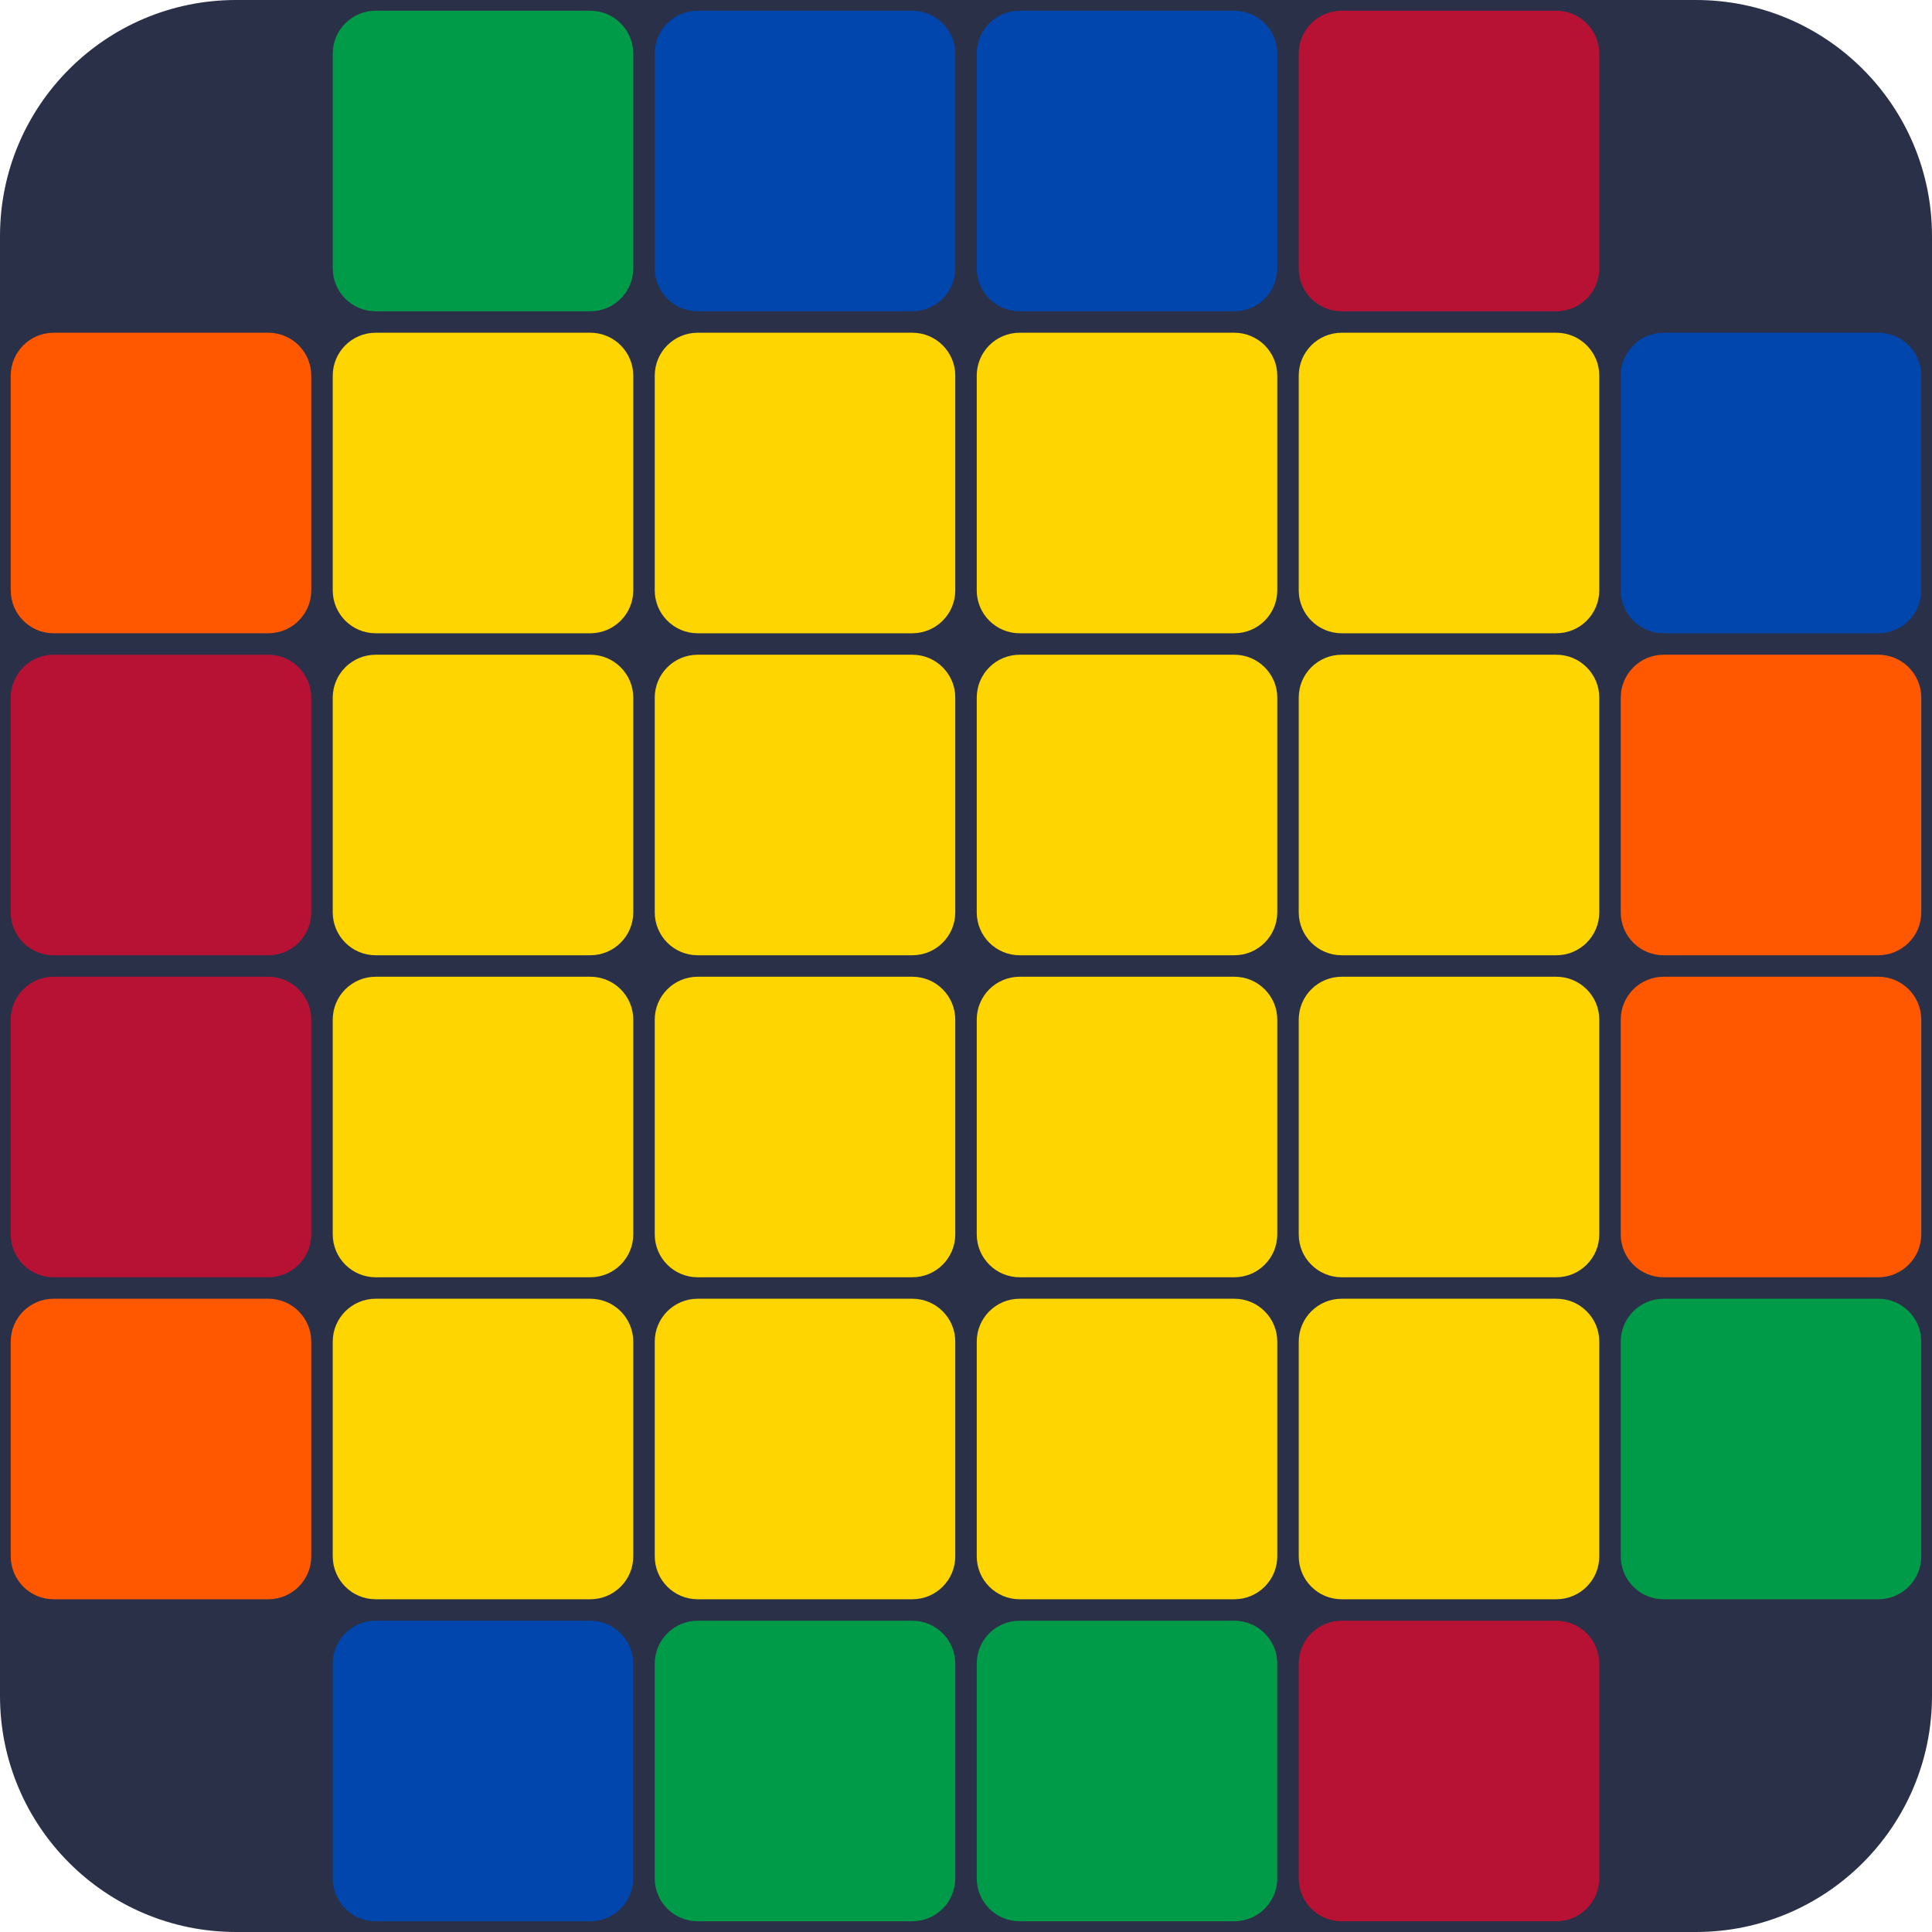
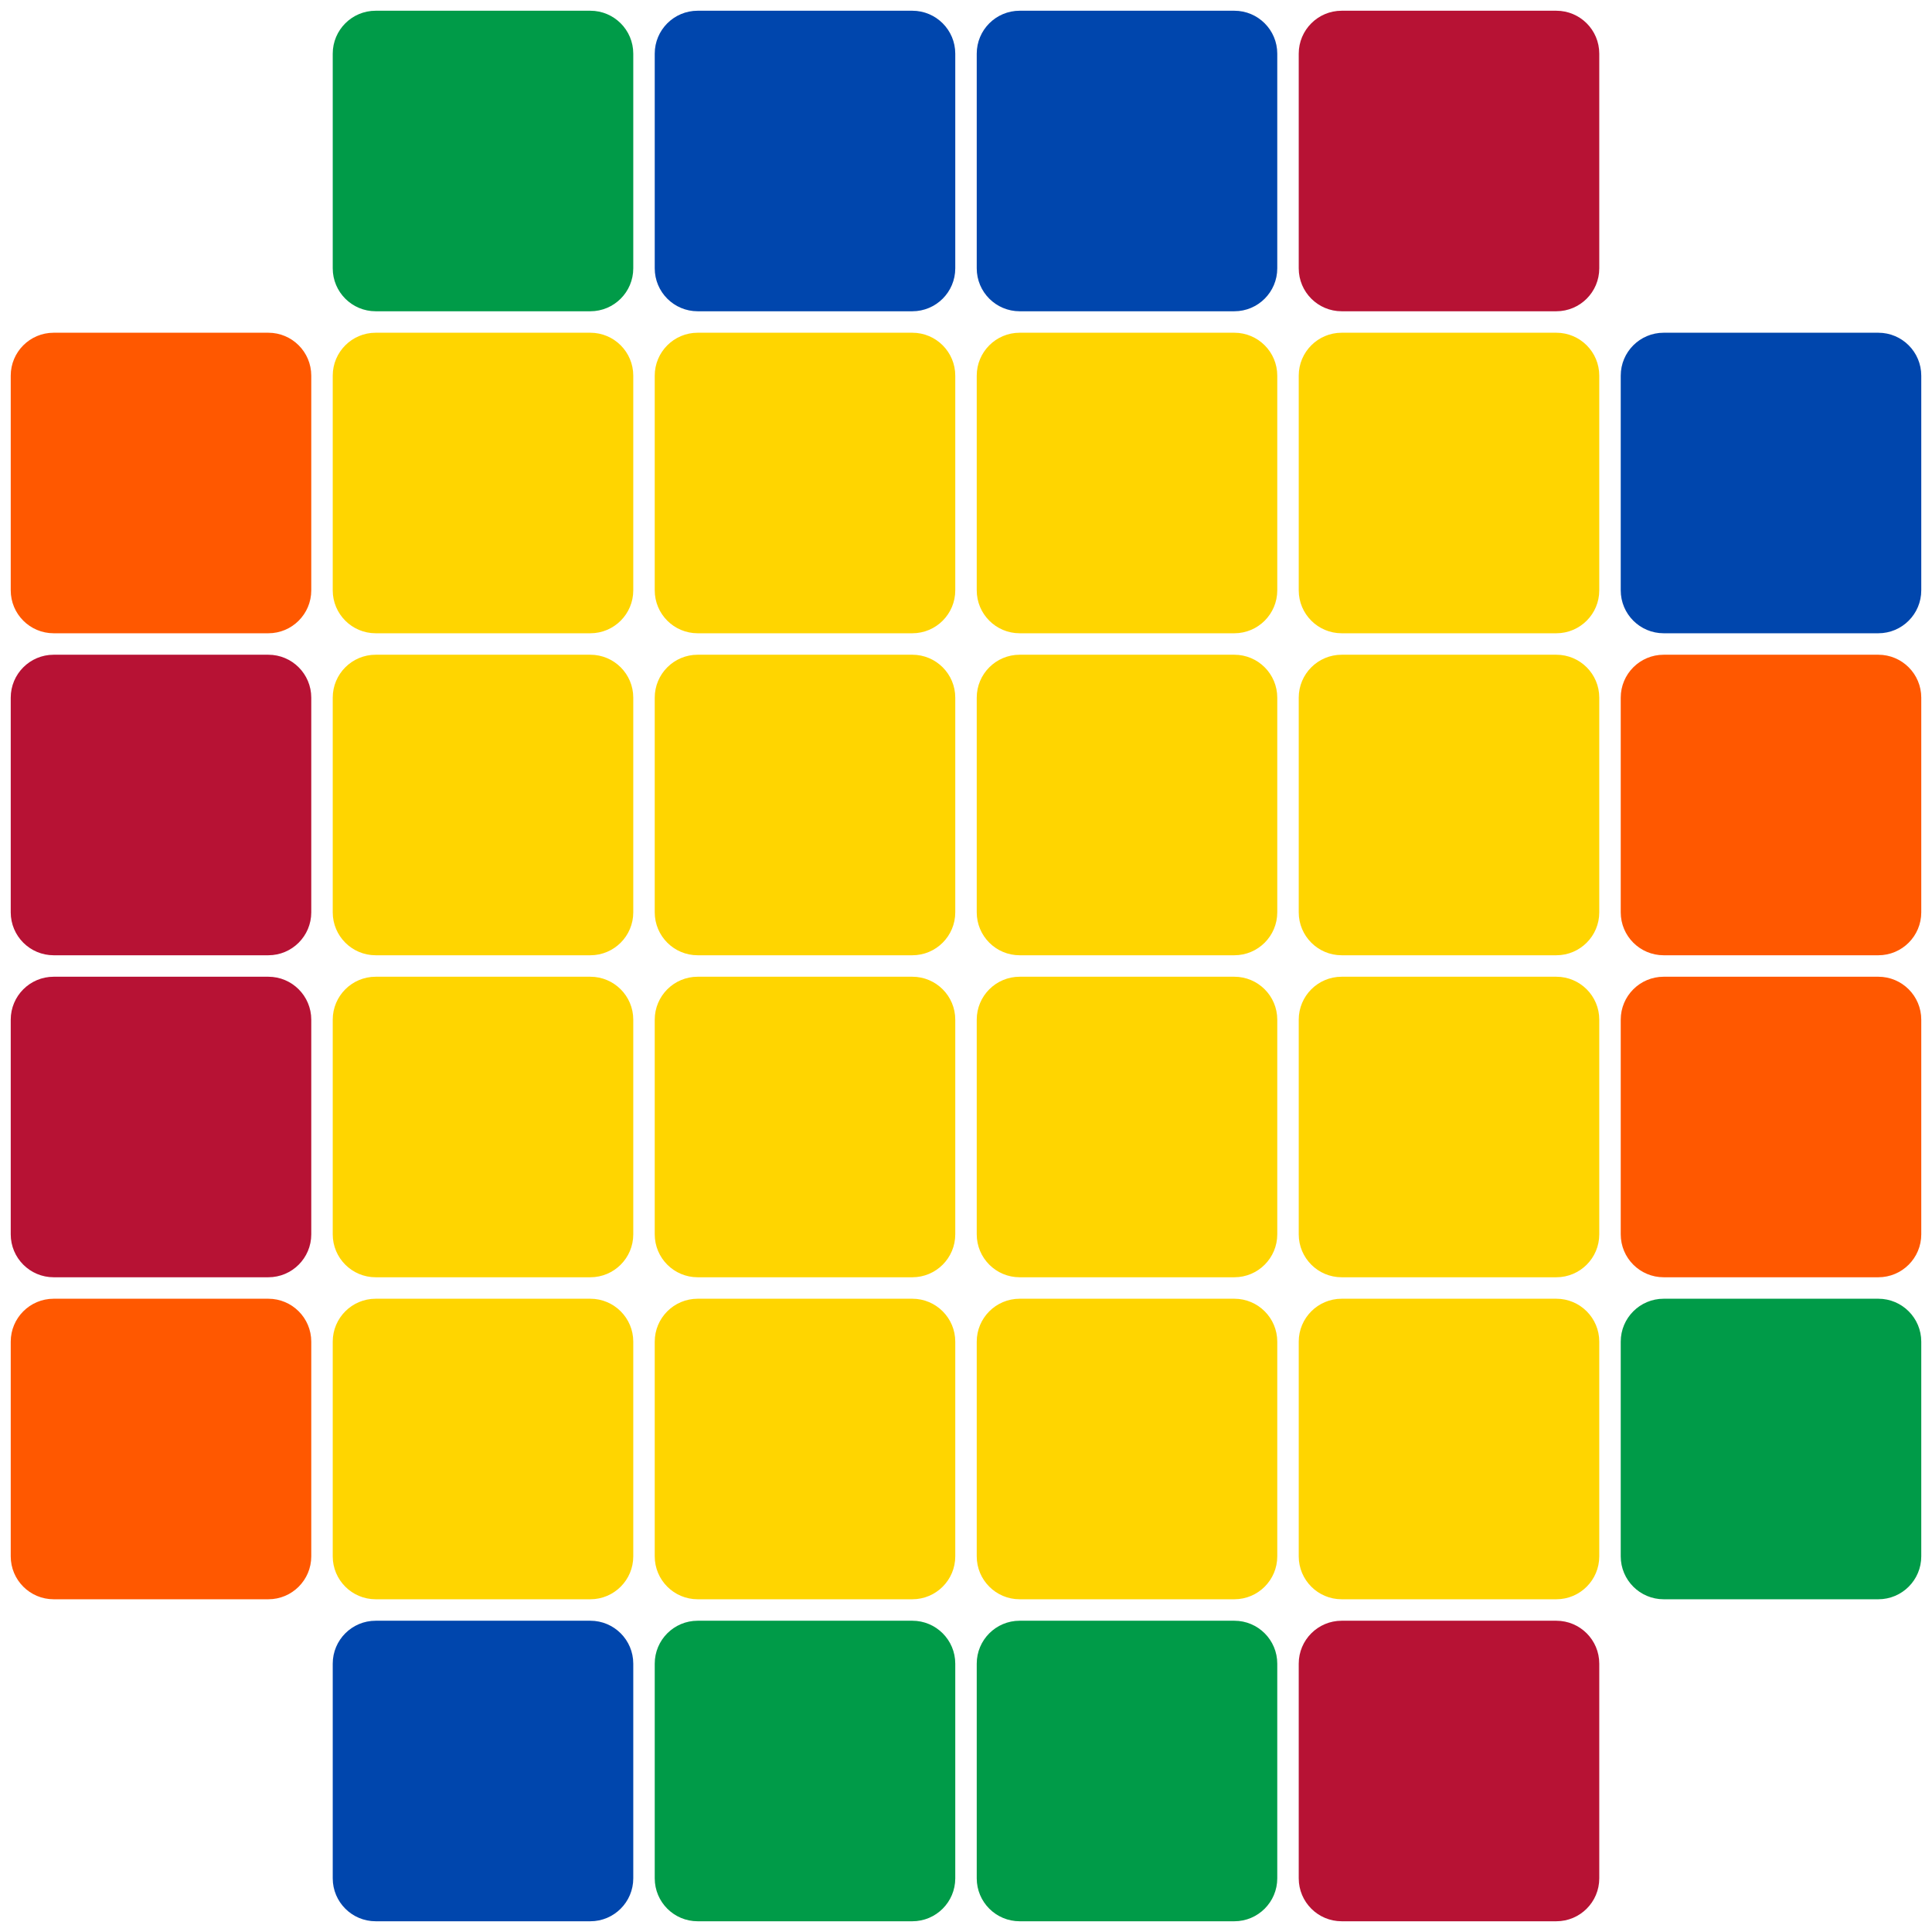
<svg xmlns="http://www.w3.org/2000/svg" viewBox="0 0 180 180">
-   <rect x="0" y="0" width="180" height="180" rx="22" fill="#2a3048" />
  <rect x="31" y="1" width="28" height="28" rx="4" fill="#009b48" />
  <rect x="61" y="1" width="28" height="28" rx="4" fill="#0046ad" />
  <rect x="91" y="1" width="28" height="28" rx="4" fill="#0046ad" />
  <rect x="121" y="1" width="28" height="28" rx="4" fill="#b71234" />
  <rect x="1" y="31" width="28" height="28" rx="4" fill="#ff5800" />
  <rect x="31" y="31" width="28" height="28" rx="4" fill="#ffd500" />
  <rect x="61" y="31" width="28" height="28" rx="4" fill="#ffd500" />
  <rect x="91" y="31" width="28" height="28" rx="4" fill="#ffd500" />
  <rect x="121" y="31" width="28" height="28" rx="4" fill="#ffd500" />
  <rect x="151" y="31" width="28" height="28" rx="4" fill="#0046ad" />
  <rect x="1" y="61" width="28" height="28" rx="4" fill="#b71234" />
  <rect x="31" y="61" width="28" height="28" rx="4" fill="#ffd500" />
  <rect x="61" y="61" width="28" height="28" rx="4" fill="#ffd500" />
  <rect x="91" y="61" width="28" height="28" rx="4" fill="#ffd500" />
  <rect x="121" y="61" width="28" height="28" rx="4" fill="#ffd500" />
  <rect x="151" y="61" width="28" height="28" rx="4" fill="#ff5800" />
  <rect x="1" y="91" width="28" height="28" rx="4" fill="#b71234" />
  <rect x="31" y="91" width="28" height="28" rx="4" fill="#ffd500" />
  <rect x="61" y="91" width="28" height="28" rx="4" fill="#ffd500" />
  <rect x="91" y="91" width="28" height="28" rx="4" fill="#ffd500" />
  <rect x="121" y="91" width="28" height="28" rx="4" fill="#ffd500" />
  <rect x="151" y="91" width="28" height="28" rx="4" fill="#ff5800" />
  <rect x="1" y="121" width="28" height="28" rx="4" fill="#ff5800" />
  <rect x="31" y="121" width="28" height="28" rx="4" fill="#ffd500" />
  <rect x="61" y="121" width="28" height="28" rx="4" fill="#ffd500" />
  <rect x="91" y="121" width="28" height="28" rx="4" fill="#ffd500" />
  <rect x="121" y="121" width="28" height="28" rx="4" fill="#ffd500" />
  <rect x="151" y="121" width="28" height="28" rx="4" fill="#009b48" />
  <rect x="31" y="151" width="28" height="28" rx="4" fill="#0046ad" />
  <rect x="61" y="151" width="28" height="28" rx="4" fill="#009b48" />
  <rect x="91" y="151" width="28" height="28" rx="4" fill="#009b48" />
  <rect x="121" y="151" width="28" height="28" rx="4" fill="#b71234" />
</svg>
